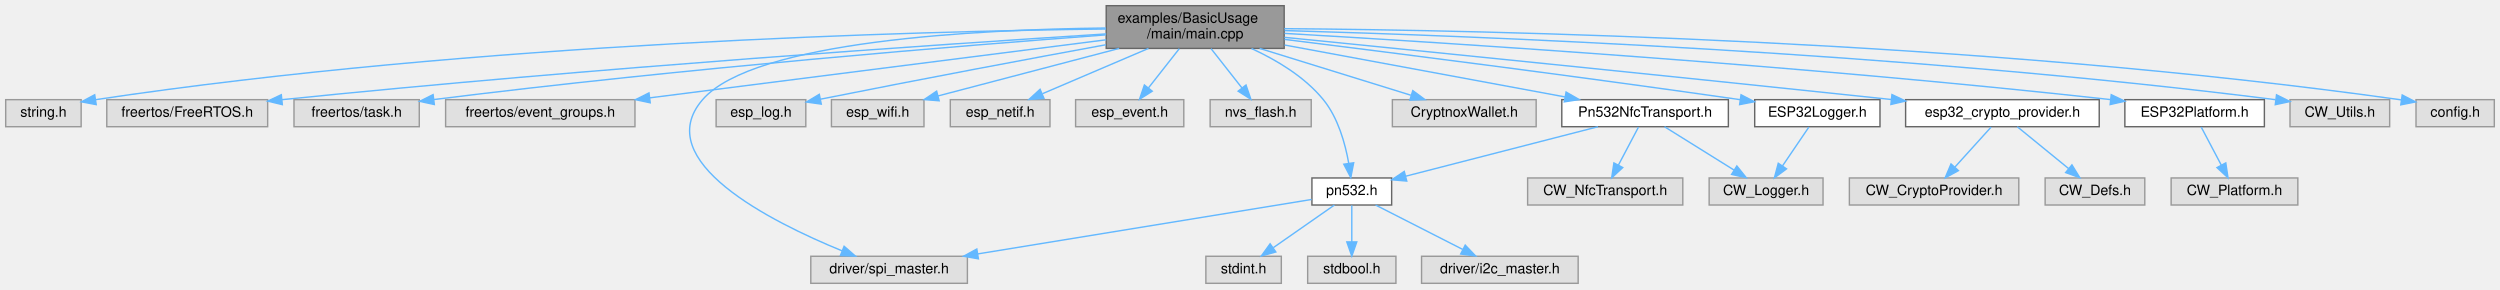
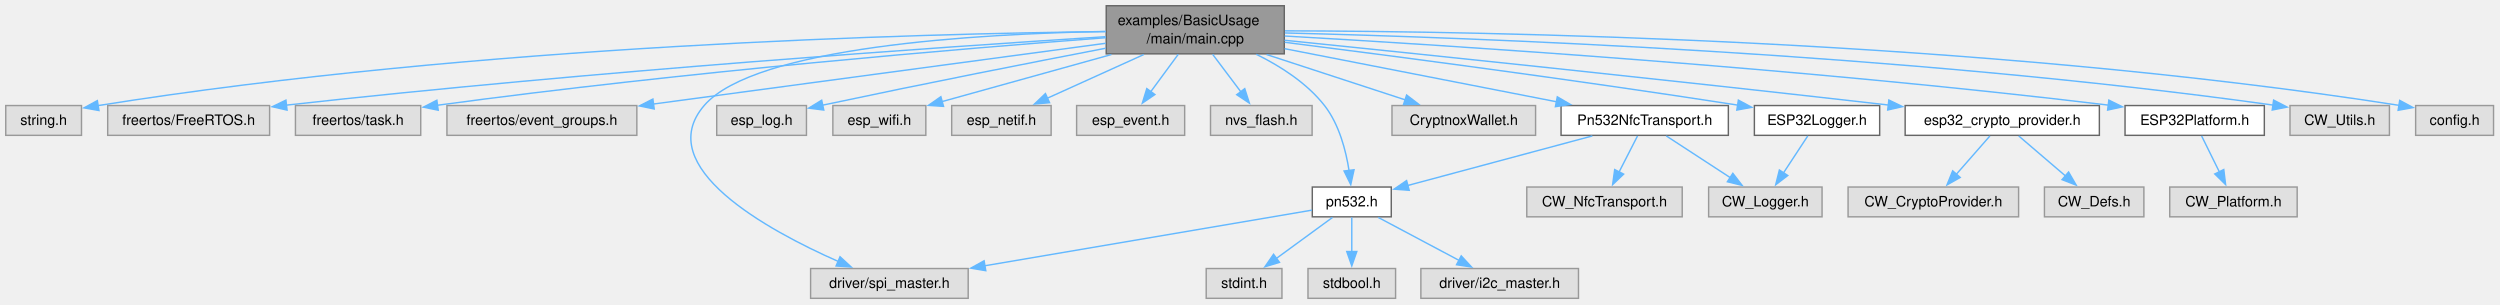
- <svg xmlns="http://www.w3.org/2000/svg" xmlns:xlink="http://www.w3.org/1999/xlink" width="1756pt" height="203pt" viewBox="0.00 0.00 1756.00 203.00">
-   <g id="graph0" class="graph" transform="scale(1 1) rotate(0) translate(4 199)">
+ <svg xmlns="http://www.w3.org/2000/svg" xmlns:xlink="http://www.w3.org/1999/xlink" width="1741pt" height="212pt" viewBox="0.00 0.00 1741.00 212.00">
+   <g id="graph0" class="graph" transform="scale(1 1) rotate(0) translate(4 207.75)">
    <g id="Node000001" class="node">
      <g id="a_Node000001">
        <a xlink:title=" ">
-           <polygon fill="#999999" stroke="#666666" points="898,-195 773,-195 773,-165 898,-165 898,-195" />
-           <text text-anchor="start" x="781" y="-183" font-family="Helvetica,sans-Serif" font-size="10.00">examples/BasicUsage</text>
-           <text text-anchor="middle" x="835.5" y="-172" font-family="Helvetica,sans-Serif" font-size="10.00">/main/main.cpp</text>
+           <polygon fill="#999999" stroke="#666666" points="890.38,-203.75 766.38,-203.75 766.38,-170.25 890.38,-170.25 890.38,-203.75" />
+           <text xml:space="preserve" text-anchor="start" x="774.38" y="-190.25" font-family="Helvetica,sans-Serif" font-size="10.00">examples/BasicUsage</text>
+           <text xml:space="preserve" text-anchor="middle" x="828.38" y="-177.5" font-family="Helvetica,sans-Serif" font-size="10.00">/main/main.cpp</text>
        </a>
      </g>
    </g>
    <g id="Node000002" class="node">
      <g id="a_Node000002">
        <a xlink:title=" ">
-           <polygon fill="#e0e0e0" stroke="#999999" points="53,-129 0,-129 0,-110 53,-110 53,-129" />
-           <text text-anchor="middle" x="26.5" y="-117" font-family="Helvetica,sans-Serif" font-size="10.00">string.h</text>
+           <polygon fill="#e0e0e0" stroke="#999999" points="52.75,-134.25 0,-134.25 0,-113.5 52.75,-113.5 52.75,-134.25" />
+           <text xml:space="preserve" text-anchor="middle" x="26.38" y="-120.75" font-family="Helvetica,sans-Serif" font-size="10.00">string.h</text>
        </a>
      </g>
    </g>
    <g id="edge1_Node000001_Node000002" class="edge">
      <g id="a_edge1_Node000001_Node000002">
        <a xlink:title=" ">
-           <path fill="none" stroke="#63b8ff" d="M772.9,-178.63C642.33,-177.07 331.45,-169.2 63.09,-128.99" />
-           <polygon fill="#63b8ff" stroke="#63b8ff" points="63.57,-125.52 53.16,-127.48 62.52,-132.44 63.57,-125.52" />
+           <path fill="none" stroke="#63b8ff" d="M766.12,-185.73C636.84,-184.32 329.93,-176.56 64.03,-134.18" />
+           <polygon fill="#63b8ff" stroke="#63b8ff" points="64.92,-130.78 54.49,-132.64 63.8,-137.69 64.92,-130.78" />
        </a>
      </g>
    </g>
    <g id="Node000003" class="node">
      <g id="a_Node000003">
        <a xlink:title=" ">
-           <polygon fill="#e0e0e0" stroke="#999999" points="184,-129 71,-129 71,-110 184,-110 184,-129" />
-           <text text-anchor="middle" x="127.5" y="-117" font-family="Helvetica,sans-Serif" font-size="10.00">freertos/FreeRTOS.h</text>
+           <polygon fill="#e0e0e0" stroke="#999999" points="183.75,-134.25 71,-134.25 71,-113.5 183.75,-113.5 183.75,-134.25" />
+           <text xml:space="preserve" text-anchor="middle" x="127.38" y="-120.75" font-family="Helvetica,sans-Serif" font-size="10.00">freertos/FreeRTOS.h</text>
        </a>
      </g>
    </g>
    <g id="edge2_Node000001_Node000003" class="edge">
      <g id="a_edge2_Node000001_Node000003">
        <a xlink:title=" ">
-           <path fill="none" stroke="#63b8ff" d="M772.98,-175.18C659.81,-168.04 413.23,-151.42 194.09,-129" />
-           <polygon fill="#63b8ff" stroke="#63b8ff" points="194.31,-125.51 184,-127.97 193.59,-132.47 194.31,-125.51" />
+           <path fill="none" stroke="#63b8ff" d="M765.96,-182.21C653.82,-175.12 410.58,-158.46 195.27,-134.52" />
+           <polygon fill="#63b8ff" stroke="#63b8ff" points="195.9,-131.07 185.57,-133.43 195.12,-138.02 195.9,-131.07" />
        </a>
      </g>
    </g>
    <g id="Node000004" class="node">
      <g id="a_Node000004">
        <a xlink:title=" ">
-           <polygon fill="#e0e0e0" stroke="#999999" points="290.5,-129 202.5,-129 202.5,-110 290.5,-110 290.5,-129" />
-           <text text-anchor="middle" x="246.5" y="-117" font-family="Helvetica,sans-Serif" font-size="10.00">freertos/task.h</text>
+           <polygon fill="#e0e0e0" stroke="#999999" points="289,-134.25 201.75,-134.25 201.75,-113.5 289,-113.5 289,-134.25" />
+           <text xml:space="preserve" text-anchor="middle" x="245.38" y="-120.75" font-family="Helvetica,sans-Serif" font-size="10.00">freertos/task.h</text>
        </a>
      </g>
    </g>
    <g id="edge3_Node000001_Node000004" class="edge">
      <g id="a_edge3_Node000001_Node000004">
        <a xlink:title=" ">
-           <path fill="none" stroke="#63b8ff" d="M772.64,-174.49C674.22,-167.13 477.57,-151.22 300.72,-129.08" />
-           <polygon fill="#63b8ff" stroke="#63b8ff" points="301.07,-125.59 290.72,-127.81 300.2,-132.54 301.07,-125.59" />
+           <path fill="none" stroke="#63b8ff" d="M766.18,-181.5C669.06,-174.13 475.27,-158.04 300.51,-134.44" />
+           <polygon fill="#63b8ff" stroke="#63b8ff" points="301.17,-131 290.79,-133.12 300.23,-137.94 301.17,-131" />
        </a>
      </g>
    </g>
    <g id="Node000005" class="node">
      <g id="a_Node000005">
        <a xlink:title=" ">
-           <polygon fill="#e0e0e0" stroke="#999999" points="442,-129 309,-129 309,-110 442,-110 442,-129" />
-           <text text-anchor="middle" x="375.5" y="-117" font-family="Helvetica,sans-Serif" font-size="10.00">freertos/event_groups.h</text>
+           <polygon fill="#e0e0e0" stroke="#999999" points="439.5,-134.25 307.25,-134.25 307.25,-113.5 439.5,-113.5 439.5,-134.25" />
+           <text xml:space="preserve" text-anchor="middle" x="373.38" y="-120.75" font-family="Helvetica,sans-Serif" font-size="10.00">freertos/event_groups.h</text>
        </a>
      </g>
    </g>
    <g id="edge4_Node000001_Node000005" class="edge">
      <g id="a_edge4_Node000001_Node000005">
        <a xlink:title=" ">
-           <path fill="none" stroke="#63b8ff" d="M772.98,-171.05C689.72,-160.46 542.51,-141.74 452.5,-130.29" />
-           <polygon fill="#63b8ff" stroke="#63b8ff" points="452.72,-126.79 442.36,-129 451.84,-133.74 452.72,-126.79" />
+           <path fill="none" stroke="#63b8ff" d="M766.06,-177.63C684.11,-166.62 540.09,-147.27 451.1,-135.32" />
+           <polygon fill="#63b8ff" stroke="#63b8ff" points="451.6,-131.85 441.23,-133.99 450.67,-138.79 451.6,-131.85" />
        </a>
      </g>
    </g>
    <g id="Node000006" class="node">
      <g id="a_Node000006">
        <a xlink:title=" ">
-           <polygon fill="#e0e0e0" stroke="#999999" points="675.5,-19 565.5,-19 565.5,0 675.5,0 675.5,-19" />
-           <text text-anchor="middle" x="620.5" y="-7" font-family="Helvetica,sans-Serif" font-size="10.00">driver/spi_master.h</text>
+           <polygon fill="#e0e0e0" stroke="#999999" points="670.25,-20.75 560.5,-20.75 560.5,0 670.25,0 670.25,-20.75" />
+           <text xml:space="preserve" text-anchor="middle" x="615.38" y="-7.25" font-family="Helvetica,sans-Serif" font-size="10.00">driver/spi_master.h</text>
        </a>
      </g>
    </g>
    <g id="edge5_Node000001_Node000006" class="edge">
      <g id="a_edge5_Node000001_Node000006">
        <a xlink:title=" ">
-           <path fill="none" stroke="#63b8ff" d="M772.7,-179.33C683.09,-178.3 525.41,-170.47 489.5,-129 452.33,-86.07 537.46,-43.25 587.42,-22.84" />
-           <polygon fill="#63b8ff" stroke="#63b8ff" points="588.9,-26.02 596.89,-19.06 586.31,-19.51 588.9,-26.02" />
+           <path fill="none" stroke="#63b8ff" d="M765.9,-185.87C677.24,-184.21 521.71,-175.34 486.38,-134.25 449.74,-91.65 530.06,-47.63 579.8,-25.66" />
+           <polygon fill="#63b8ff" stroke="#63b8ff" points="581,-28.96 588.8,-21.79 578.23,-22.52 581,-28.96" />
        </a>
      </g>
    </g>
    <g id="Node000007" class="node">
      <g id="a_Node000007">
        <a xlink:title=" ">
-           <polygon fill="#e0e0e0" stroke="#999999" points="562,-129 499,-129 499,-110 562,-110 562,-129" />
-           <text text-anchor="middle" x="530.5" y="-117" font-family="Helvetica,sans-Serif" font-size="10.00">esp_log.h</text>
+           <polygon fill="#e0e0e0" stroke="#999999" points="557.62,-134.25 495.12,-134.25 495.12,-113.5 557.62,-113.5 557.62,-134.25" />
+           <text xml:space="preserve" text-anchor="middle" x="526.38" y="-120.75" font-family="Helvetica,sans-Serif" font-size="10.00">esp_log.h</text>
        </a>
      </g>
    </g>
    <g id="edge6_Node000001_Node000007" class="edge">
      <g id="a_edge6_Node000001_Node000007">
        <a xlink:title=" ">
-           <path fill="none" stroke="#63b8ff" d="M772.78,-167.58C721.34,-158.13 646.37,-144.12 572.33,-129.34" />
-           <polygon fill="#63b8ff" stroke="#63b8ff" points="572.86,-125.87 562.36,-127.34 571.48,-132.74 572.86,-125.87" />
+           <path fill="none" stroke="#63b8ff" d="M766.04,-174.17C715.58,-164.47 642.39,-150.13 568.59,-134.46" />
+           <polygon fill="#63b8ff" stroke="#63b8ff" points="569.68,-131.11 559.17,-132.45 568.22,-137.96 569.68,-131.11" />
        </a>
      </g>
    </g>
    <g id="Node000008" class="node">
      <g id="a_Node000008">
        <a xlink:title=" ">
-           <polygon fill="#e0e0e0" stroke="#999999" points="645,-129 580,-129 580,-110 645,-110 645,-129" />
-           <text text-anchor="middle" x="612.5" y="-117" font-family="Helvetica,sans-Serif" font-size="10.00">esp_wifi.h</text>
+           <polygon fill="#e0e0e0" stroke="#999999" points="640.75,-134.25 576,-134.25 576,-113.5 640.75,-113.5 640.75,-134.25" />
+           <text xml:space="preserve" text-anchor="middle" x="608.38" y="-120.75" font-family="Helvetica,sans-Serif" font-size="10.00">esp_wifi.h</text>
        </a>
      </g>
    </g>
    <g id="edge7_Node000001_Node000008" class="edge">
      <g id="a_edge7_Node000001_Node000008">
        <a xlink:title=" ">
-           <path fill="none" stroke="#63b8ff" d="M782.09,-164.99C743.1,-154.76 690.97,-141.09 654.85,-131.61" />
-           <polygon fill="#63b8ff" stroke="#63b8ff" points="655.67,-128.21 645.11,-129.05 653.89,-134.98 655.67,-128.21" />
+           <path fill="none" stroke="#63b8ff" d="M770,-169.78C732.94,-159.48 685.78,-146.38 651.98,-136.99" />
+           <polygon fill="#63b8ff" stroke="#63b8ff" points="653.09,-133.67 642.52,-134.36 651.22,-140.41 653.09,-133.67" />
        </a>
      </g>
    </g>
    <g id="Node000009" class="node">
      <g id="a_Node000009">
        <a xlink:title=" ">
-           <polygon fill="#e0e0e0" stroke="#999999" points="733.5,-129 663.5,-129 663.5,-110 733.5,-110 733.5,-129" />
-           <text text-anchor="middle" x="698.5" y="-117" font-family="Helvetica,sans-Serif" font-size="10.00">esp_netif.h</text>
+           <polygon fill="#e0e0e0" stroke="#999999" points="728,-134.25 658.75,-134.25 658.75,-113.5 728,-113.5 728,-134.25" />
+           <text xml:space="preserve" text-anchor="middle" x="693.38" y="-120.75" font-family="Helvetica,sans-Serif" font-size="10.00">esp_netif.h</text>
        </a>
      </g>
    </g>
    <g id="edge8_Node000001_Node000009" class="edge">
      <g id="a_edge8_Node000001_Node000009">
        <a xlink:title=" ">
-           <path fill="none" stroke="#63b8ff" d="M802.69,-164.99C780.03,-155.31 750.15,-142.56 728.2,-133.18" />
-           <polygon fill="#63b8ff" stroke="#63b8ff" points="729.3,-129.85 718.73,-129.14 726.55,-136.29 729.3,-129.85" />
+           <path fill="none" stroke="#63b8ff" d="M792.55,-169.78C771.63,-160.31 745.45,-148.45 725.25,-139.31" />
+           <polygon fill="#63b8ff" stroke="#63b8ff" points="726.93,-136.23 716.38,-135.29 724.04,-142.6 726.93,-136.23" />
        </a>
      </g>
    </g>
    <g id="Node000010" class="node">
      <g id="a_Node000010">
        <a xlink:title=" ">
-           <polygon fill="#e0e0e0" stroke="#999999" points="827.5,-129 751.5,-129 751.5,-110 827.5,-110 827.5,-129" />
-           <text text-anchor="middle" x="789.5" y="-117" font-family="Helvetica,sans-Serif" font-size="10.00">esp_event.h</text>
+           <polygon fill="#e0e0e0" stroke="#999999" points="821,-134.25 745.75,-134.25 745.75,-113.5 821,-113.5 821,-134.25" />
+           <text xml:space="preserve" text-anchor="middle" x="783.38" y="-120.75" font-family="Helvetica,sans-Serif" font-size="10.00">esp_event.h</text>
        </a>
      </g>
    </g>
    <g id="edge9_Node000001_Node000010" class="edge">
      <g id="a_edge9_Node000001_Node000010">
        <a xlink:title=" ">
-           <path fill="none" stroke="#63b8ff" d="M824.36,-164.84C817.82,-156.52 809.52,-145.96 802.66,-137.23" />
-           <polygon fill="#63b8ff" stroke="#63b8ff" points="805.33,-134.96 796.39,-129.27 799.82,-139.29 805.33,-134.96" />
+           <path fill="none" stroke="#63b8ff" d="M816.55,-169.94C810.64,-161.91 803.44,-152.13 797.27,-143.74" />
+           <polygon fill="#63b8ff" stroke="#63b8ff" points="800.27,-141.91 791.52,-135.94 794.63,-146.06 800.27,-141.91" />
        </a>
      </g>
    </g>
    <g id="Node000011" class="node">
      <g id="a_Node000011">
        <a xlink:title=" ">
-           <polygon fill="#e0e0e0" stroke="#999999" points="917,-129 846,-129 846,-110 917,-110 917,-129" />
-           <text text-anchor="middle" x="881.5" y="-117" font-family="Helvetica,sans-Serif" font-size="10.00">nvs_flash.h</text>
+           <polygon fill="#e0e0e0" stroke="#999999" points="909.75,-134.25 839,-134.25 839,-113.5 909.75,-113.5 909.75,-134.25" />
+           <text xml:space="preserve" text-anchor="middle" x="874.38" y="-120.75" font-family="Helvetica,sans-Serif" font-size="10.00">nvs_flash.h</text>
        </a>
      </g>
    </g>
    <g id="edge10_Node000001_Node000011" class="edge">
      <g id="a_edge10_Node000001_Node000011">
        <a xlink:title=" ">
-           <path fill="none" stroke="#63b8ff" d="M846.64,-164.84C853.18,-156.52 861.48,-145.96 868.34,-137.23" />
-           <polygon fill="#63b8ff" stroke="#63b8ff" points="871.18,-139.29 874.61,-129.27 865.67,-134.96 871.18,-139.29" />
+           <path fill="none" stroke="#63b8ff" d="M840.46,-169.94C846.51,-161.91 853.86,-152.13 860.18,-143.74" />
+           <polygon fill="#63b8ff" stroke="#63b8ff" points="862.84,-146.02 866.06,-135.93 857.25,-141.81 862.84,-146.02" />
        </a>
      </g>
    </g>
    <g id="Node000012" class="node">
      <g id="a_Node000012">
        <a xlink:href="pn532_8h.html" target="_top" xlink:title="Low-level PN532 NFC controller driver for ESP-IDF (SPI and I²C).">
-           <polygon fill="white" stroke="#666666" points="973.5,-74 917.5,-74 917.5,-55 973.5,-55 973.5,-74" />
-           <text text-anchor="middle" x="945.5" y="-62" font-family="Helvetica,sans-Serif" font-size="10.00">pn532.h</text>
+           <polygon fill="white" stroke="#666666" points="964.88,-77.5 909.88,-77.5 909.88,-56.75 964.88,-56.75 964.88,-77.5" />
+           <text xml:space="preserve" text-anchor="middle" x="937.38" y="-64" font-family="Helvetica,sans-Serif" font-size="10.00">pn532.h</text>
        </a>
      </g>
    </g>
    <g id="edge11_Node000001_Node000012" class="edge">
      <g id="a_edge11_Node000001_Node000012">
        <a xlink:title=" ">
-           <path fill="none" stroke="#63b8ff" d="M875.05,-164.91C892.68,-156.84 912.39,-145.06 925.5,-129 935.89,-116.27 940.91,-98.09 943.32,-84.44" />
-           <polygon fill="#63b8ff" stroke="#63b8ff" points="946.82,-84.66 944.79,-74.26 939.89,-83.66 946.82,-84.66" />
+           <path fill="none" stroke="#63b8ff" d="M870.88,-169.93C887.81,-161.61 906.15,-149.86 918.38,-134.25 928.63,-121.16 933.35,-102.75 935.52,-88.68" />
+           <polygon fill="#63b8ff" stroke="#63b8ff" points="938.95,-89.52 936.67,-79.18 932,-88.68 938.95,-89.52" />
        </a>
      </g>
    </g>
    <g id="Node000016" class="node">
      <g id="a_Node000016">
        <a xlink:title=" ">
-           <polygon fill="#e0e0e0" stroke="#999999" points="1075,-129 974,-129 974,-110 1075,-110 1075,-129" />
-           <text text-anchor="middle" x="1024.5" y="-117" font-family="Helvetica,sans-Serif" font-size="10.00">CryptnoxWallet.h</text>
+           <polygon fill="#e0e0e0" stroke="#999999" points="1065.38,-134.25 965.38,-134.25 965.38,-113.5 1065.38,-113.5 1065.38,-134.25" />
+           <text xml:space="preserve" text-anchor="middle" x="1015.38" y="-120.75" font-family="Helvetica,sans-Serif" font-size="10.00">CryptnoxWallet.h</text>
        </a>
      </g>
    </g>
    <g id="edge16_Node000001_Node000016" class="edge">
      <g id="a_edge16_Node000001_Node000016">
        <a xlink:title=" ">
-           <path fill="none" stroke="#63b8ff" d="M880.77,-164.99C913.25,-154.94 956.49,-141.55 987.03,-132.1" />
-           <polygon fill="#63b8ff" stroke="#63b8ff" points="988.35,-135.35 996.87,-129.05 986.28,-128.67 988.35,-135.35" />
+           <path fill="none" stroke="#63b8ff" d="M878,-169.78C908.18,-159.91 946.26,-147.47 974.66,-138.18" />
+           <polygon fill="#63b8ff" stroke="#63b8ff" points="975.57,-141.57 983.99,-135.14 973.39,-134.92 975.57,-141.57" />
        </a>
      </g>
    </g>
    <g id="Node000017" class="node">
      <g id="a_Node000017">
        <a xlink:href="Pn532NfcTransport_8h.html" target="_top" xlink:title="CW_NfcTransport adapter wrapping the ESP-IDF PN532 NFC driver.">
-           <polygon fill="white" stroke="#666666" points="1210,-129 1093,-129 1093,-110 1210,-110 1210,-129" />
-           <text text-anchor="middle" x="1151.5" y="-117" font-family="Helvetica,sans-Serif" font-size="10.00">Pn532NfcTransport.h</text>
+           <polygon fill="white" stroke="#666666" points="1199.62,-134.25 1083.12,-134.25 1083.12,-113.5 1199.62,-113.5 1199.62,-134.25" />
+           <text xml:space="preserve" text-anchor="middle" x="1141.38" y="-120.75" font-family="Helvetica,sans-Serif" font-size="10.00">Pn532NfcTransport.h</text>
        </a>
      </g>
    </g>
    <g id="edge17_Node000001_Node000017" class="edge">
      <g id="a_edge17_Node000001_Node000017">
        <a xlink:title=" ">
-           <path fill="none" stroke="#63b8ff" d="M898.31,-167.37C955.75,-156.74 1039.95,-141.15 1095.24,-130.92" />
-           <polygon fill="#63b8ff" stroke="#63b8ff" points="1096.02,-134.33 1105.21,-129.07 1094.74,-127.45 1096.02,-134.33" />
+           <path fill="none" stroke="#63b8ff" d="M890.59,-173.85C945.51,-163.12 1025.14,-147.57 1079.86,-136.89" />
+           <polygon fill="#63b8ff" stroke="#63b8ff" points="1080.51,-140.33 1089.65,-134.98 1079.17,-133.46 1080.51,-140.33" />
        </a>
      </g>
    </g>
    <g id="Node000020" class="node">
      <g id="a_Node000020">
        <a xlink:href="ESP32Logger_8h.html" target="_top" xlink:title="CW_Logger implementation that writes to ESP32 UART0 via printf.">
-           <polygon fill="white" stroke="#666666" points="1316.5,-129 1228.5,-129 1228.5,-110 1316.5,-110 1316.5,-129" />
-           <text text-anchor="middle" x="1272.5" y="-117" font-family="Helvetica,sans-Serif" font-size="10.00">ESP32Logger.h</text>
+           <polygon fill="white" stroke="#666666" points="1305,-134.25 1217.75,-134.25 1217.75,-113.5 1305,-113.5 1305,-134.25" />
+           <text xml:space="preserve" text-anchor="middle" x="1261.38" y="-120.75" font-family="Helvetica,sans-Serif" font-size="10.00">ESP32Logger.h</text>
        </a>
      </g>
    </g>
    <g id="edge21_Node000001_Node000020" class="edge">
      <g id="a_edge21_Node000001_Node000020">
        <a xlink:title=" ">
-           <path fill="none" stroke="#63b8ff" d="M898.26,-171.32C972.11,-162.17 1098.67,-146.13 1218.24,-129" />
-           <polygon fill="#63b8ff" stroke="#63b8ff" points="1218.91,-132.44 1228.31,-127.55 1217.91,-125.51 1218.91,-132.44" />
+           <path fill="none" stroke="#63b8ff" d="M890.69,-178.29C963.7,-169.07 1088.6,-152.78 1206.09,-134.56" />
+           <polygon fill="#63b8ff" stroke="#63b8ff" points="1206.6,-138.02 1215.94,-133.02 1205.52,-131.1 1206.6,-138.02" />
        </a>
      </g>
    </g>
    <g id="Node000021" class="node">
      <g id="a_Node000021">
        <a xlink:href="esp32__crypto__provider_8h.html" target="_top" xlink:title="CW_CryptoProvider implementation for ESP32 using mbedTLS and the hardware TRNG.">
-           <polygon fill="white" stroke="#666666" points="1470.5,-129 1334.5,-129 1334.5,-110 1470.5,-110 1470.5,-129" />
-           <text text-anchor="middle" x="1402.5" y="-117" font-family="Helvetica,sans-Serif" font-size="10.00">esp32_crypto_provider.h</text>
+           <polygon fill="white" stroke="#666666" points="1458,-134.25 1322.75,-134.25 1322.75,-113.5 1458,-113.5 1458,-134.25" />
+           <text xml:space="preserve" text-anchor="middle" x="1390.38" y="-120.75" font-family="Helvetica,sans-Serif" font-size="10.00">esp32_crypto_provider.h</text>
        </a>
      </g>
    </g>
    <g id="edge23_Node000001_Node000021" class="edge">
      <g id="a_edge23_Node000001_Node000021">
        <a xlink:title=" ">
-           <path fill="none" stroke="#63b8ff" d="M898.17,-172.77C989.46,-163.66 1164.64,-146.04 1324.47,-129.1" />
-           <polygon fill="#63b8ff" stroke="#63b8ff" points="1324.91,-132.58 1334.48,-128.04 1324.17,-125.61 1324.91,-132.58" />
+           <path fill="none" stroke="#63b8ff" d="M890.55,-179.71C980.85,-170.51 1153.87,-152.6 1311.13,-134.61" />
+           <polygon fill="#63b8ff" stroke="#63b8ff" points="1311.39,-138.1 1320.93,-133.49 1310.59,-131.15 1311.39,-138.1" />
        </a>
      </g>
    </g>
    <g id="Node000024" class="node">
      <g id="a_Node000024">
        <a xlink:href="ESP32Platform_8h.html" target="_top" xlink:title="CW_Platform implementation for ESP32 using FreeRTOS.">
-           <polygon fill="white" stroke="#666666" points="1586.5,-129 1488.5,-129 1488.5,-110 1586.5,-110 1586.5,-129" />
-           <text text-anchor="middle" x="1537.5" y="-117" font-family="Helvetica,sans-Serif" font-size="10.00">ESP32Platform.h</text>
+           <polygon fill="white" stroke="#666666" points="1572.88,-134.25 1475.88,-134.25 1475.88,-113.5 1572.88,-113.5 1572.88,-134.25" />
+           <text xml:space="preserve" text-anchor="middle" x="1524.38" y="-120.75" font-family="Helvetica,sans-Serif" font-size="10.00">ESP32Platform.h</text>
        </a>
      </g>
    </g>
    <g id="edge26_Node000001_Node000024" class="edge">
      <g id="a_edge26_Node000001_Node000024">
        <a xlink:title=" ">
-           <path fill="none" stroke="#63b8ff" d="M898.25,-175.55C1011.84,-168.99 1259.28,-153.29 1478.4,-129.05" />
-           <polygon fill="#63b8ff" stroke="#63b8ff" points="1478.93,-132.51 1488.48,-127.92 1478.16,-125.55 1478.93,-132.51" />
+           <path fill="none" stroke="#63b8ff" d="M890.68,-182.66C1003.22,-176.25 1248.09,-160.62 1464.34,-134.54" />
+           <polygon fill="#63b8ff" stroke="#63b8ff" points="1464.59,-138.03 1474.09,-133.35 1463.74,-131.09 1464.59,-138.03" />
        </a>
      </g>
    </g>
    <g id="Node000026" class="node">
      <g id="a_Node000026">
        <a xlink:title=" ">
-           <polygon fill="#e0e0e0" stroke="#999999" points="1674.5,-129 1604.5,-129 1604.5,-110 1674.5,-110 1674.5,-129" />
-           <text text-anchor="middle" x="1639.5" y="-117" font-family="Helvetica,sans-Serif" font-size="10.00">CW_Utils.h</text>
+           <polygon fill="#e0e0e0" stroke="#999999" points="1660,-134.25 1590.75,-134.25 1590.75,-113.5 1660,-113.5 1660,-134.25" />
+           <text xml:space="preserve" text-anchor="middle" x="1625.38" y="-120.75" font-family="Helvetica,sans-Serif" font-size="10.00">CW_Utils.h</text>
        </a>
      </g>
    </g>
    <g id="edge28_Node000001_Node000026" class="edge">
      <g id="a_edge28_Node000001_Node000026">
        <a xlink:title=" ">
-           <path fill="none" stroke="#63b8ff" d="M898.32,-177.52C1027.07,-173.92 1330.3,-162.49 1594.33,-128.97" />
-           <polygon fill="#63b8ff" stroke="#63b8ff" points="1595.03,-132.41 1604.5,-127.67 1594.14,-125.47 1595.03,-132.41" />
+           <path fill="none" stroke="#63b8ff" d="M890.76,-184.8C1018.43,-181.67 1318.79,-170.9 1579.06,-134.55" />
+           <polygon fill="#63b8ff" stroke="#63b8ff" points="1579.34,-138.05 1588.75,-133.18 1578.36,-131.12 1579.34,-138.05" />
        </a>
      </g>
    </g>
    <g id="Node000027" class="node">
      <g id="a_Node000027">
        <a xlink:title=" ">
-           <polygon fill="#e0e0e0" stroke="#999999" points="1748,-129 1693,-129 1693,-110 1748,-110 1748,-129" />
-           <text text-anchor="middle" x="1720.5" y="-117" font-family="Helvetica,sans-Serif" font-size="10.00">config.h</text>
+           <polygon fill="#e0e0e0" stroke="#999999" points="1732.5,-134.25 1678.25,-134.25 1678.25,-113.5 1732.5,-113.5 1732.5,-134.25" />
+           <text xml:space="preserve" text-anchor="middle" x="1705.38" y="-120.75" font-family="Helvetica,sans-Serif" font-size="10.00">config.h</text>
        </a>
      </g>
    </g>
    <g id="edge29_Node000001_Node000027" class="edge">
      <g id="a_edge29_Node000001_Node000027">
        <a xlink:title=" ">
-           <path fill="none" stroke="#63b8ff" d="M898.1,-178.87C1037.48,-177.82 1383.99,-170.95 1682.56,-128.86" />
-           <polygon fill="#63b8ff" stroke="#63b8ff" points="1683.31,-132.28 1692.71,-127.41 1682.32,-125.35 1683.31,-132.28" />
+           <path fill="none" stroke="#63b8ff" d="M890.81,-186.27C1029.2,-185.97 1372.15,-180.37 1666.64,-134.39" />
+           <polygon fill="#63b8ff" stroke="#63b8ff" points="1667.15,-137.85 1676.48,-132.83 1666.05,-130.94 1667.15,-137.85" />
        </a>
      </g>
    </g>
    <g id="edge14_Node000012_Node000006" class="edge">
      <g id="a_edge14_Node000012_Node000006">
        <a xlink:title=" ">
-           <path fill="none" stroke="#63b8ff" d="M917.23,-58.89C865.27,-50.42 753.46,-32.18 682.9,-20.68" />
-           <polygon fill="#63b8ff" stroke="#63b8ff" points="683.24,-17.18 672.8,-19.03 682.11,-24.09 683.24,-17.18" />
+           <path fill="none" stroke="#63b8ff" d="M909.64,-61.41C859.32,-52.85 751.7,-34.56 681.5,-22.62" />
+           <polygon fill="#63b8ff" stroke="#63b8ff" points="682.51,-19.24 672.06,-21.01 681.33,-26.14 682.51,-19.24" />
        </a>
      </g>
    </g>
    <g id="Node000013" class="node">
      <g id="a_Node000013">
        <a xlink:title=" ">
-           <polygon fill="#e0e0e0" stroke="#999999" points="896,-19 843,-19 843,0 896,0 896,-19" />
-           <text text-anchor="middle" x="869.5" y="-7" font-family="Helvetica,sans-Serif" font-size="10.00">stdint.h</text>
+           <polygon fill="#e0e0e0" stroke="#999999" points="888.75,-20.75 836,-20.75 836,0 888.75,0 888.75,-20.75" />
+           <text xml:space="preserve" text-anchor="middle" x="862.38" y="-7.25" font-family="Helvetica,sans-Serif" font-size="10.00">stdint.h</text>
        </a>
      </g>
    </g>
    <g id="edge12_Node000012_Node000013" class="edge">
      <g id="a_edge12_Node000012_Node000013">
        <a xlink:title=" ">
-           <path fill="none" stroke="#63b8ff" d="M933.29,-54.98C921.72,-46.92 904.12,-34.65 890.34,-25.03" />
-           <polygon fill="#63b8ff" stroke="#63b8ff" points="892.14,-22.02 881.93,-19.17 888.13,-27.76 892.14,-22.02" />
+           <path fill="none" stroke="#63b8ff" d="M923.97,-56.34C913.09,-48.4 897.52,-37.03 884.76,-27.71" />
+           <polygon fill="#63b8ff" stroke="#63b8ff" points="887.03,-25.04 876.89,-21.97 882.9,-30.69 887.03,-25.04" />
        </a>
      </g>
    </g>
    <g id="Node000014" class="node">
      <g id="a_Node000014">
        <a xlink:title=" ">
-           <polygon fill="#e0e0e0" stroke="#999999" points="976.5,-19 914.5,-19 914.5,0 976.5,0 976.5,-19" />
-           <text text-anchor="middle" x="945.5" y="-7" font-family="Helvetica,sans-Serif" font-size="10.00">stdbool.h</text>
+           <polygon fill="#e0e0e0" stroke="#999999" points="967.88,-20.75 906.88,-20.75 906.88,0 967.88,0 967.88,-20.75" />
+           <text xml:space="preserve" text-anchor="middle" x="937.38" y="-7.25" font-family="Helvetica,sans-Serif" font-size="10.00">stdbool.h</text>
        </a>
      </g>
    </g>
    <g id="edge13_Node000012_Node000014" class="edge">
      <g id="a_edge13_Node000012_Node000014">
        <a xlink:title=" ">
-           <path fill="none" stroke="#63b8ff" d="M945.5,-54.75C945.5,-47.8 945.5,-37.85 945.5,-29.13" />
-           <polygon fill="#63b8ff" stroke="#63b8ff" points="949,-29.09 945.5,-19.09 942,-29.09 949,-29.09" />
+           <path fill="none" stroke="#63b8ff" d="M937.38,-56.34C937.38,-49.72 937.38,-40.72 937.38,-32.52" />
+           <polygon fill="#63b8ff" stroke="#63b8ff" points="940.88,-32.59 937.38,-22.59 933.88,-32.59 940.88,-32.59" />
        </a>
      </g>
    </g>
    <g id="Node000015" class="node">
      <g id="a_Node000015">
        <a xlink:title=" ">
-           <polygon fill="#e0e0e0" stroke="#999999" points="1104.5,-19 994.5,-19 994.5,0 1104.5,0 1104.5,-19" />
-           <text text-anchor="middle" x="1049.5" y="-7" font-family="Helvetica,sans-Serif" font-size="10.00">driver/i2c_master.h</text>
+           <polygon fill="#e0e0e0" stroke="#999999" points="1095.25,-20.75 985.5,-20.75 985.5,0 1095.25,0 1095.25,-20.75" />
+           <text xml:space="preserve" text-anchor="middle" x="1040.38" y="-7.25" font-family="Helvetica,sans-Serif" font-size="10.00">driver/i2c_master.h</text>
        </a>
      </g>
    </g>
    <g id="edge15_Node000012_Node000015" class="edge">
      <g id="a_edge15_Node000012_Node000015">
        <a xlink:title=" ">
-           <path fill="none" stroke="#63b8ff" d="M962.21,-54.98C978.71,-46.57 1004.2,-33.59 1023.38,-23.81" />
-           <polygon fill="#63b8ff" stroke="#63b8ff" points="1025.17,-26.83 1032.49,-19.17 1021.99,-20.59 1025.17,-26.83" />
+           <path fill="none" stroke="#63b8ff" d="M955.79,-56.34C971.46,-48.01 994.22,-35.91 1012.19,-26.36" />
+           <polygon fill="#63b8ff" stroke="#63b8ff" points="1013.6,-29.57 1020.78,-21.79 1010.31,-23.39 1013.6,-29.57" />
        </a>
      </g>
    </g>
    <g id="edge20_Node000017_Node000012" class="edge">
      <g id="a_edge20_Node000017_Node000012">
        <a xlink:title=" ">
-           <path fill="none" stroke="#63b8ff" d="M1118.4,-109.98C1081.55,-100.5 1022.09,-85.2 983.4,-75.25" />
-           <polygon fill="#63b8ff" stroke="#63b8ff" points="984.11,-71.82 973.55,-72.72 982.36,-78.6 984.11,-71.82" />
+           <path fill="none" stroke="#63b8ff" d="M1104.9,-113.09C1068.66,-103.36 1013.26,-88.49 976.21,-78.55" />
+           <polygon fill="#63b8ff" stroke="#63b8ff" points="977.37,-75.23 966.8,-76.02 975.55,-82 977.37,-75.23" />
        </a>
      </g>
    </g>
    <g id="Node000018" class="node">
      <g id="a_Node000018">
        <a xlink:title=" ">
-           <polygon fill="#e0e0e0" stroke="#999999" points="1178,-74 1069,-74 1069,-55 1178,-55 1178,-74" />
-           <text text-anchor="middle" x="1123.5" y="-62" font-family="Helvetica,sans-Serif" font-size="10.00">CW_NfcTransport.h</text>
+           <polygon fill="#e0e0e0" stroke="#999999" points="1167.5,-77.5 1059.25,-77.5 1059.25,-56.75 1167.5,-56.75 1167.5,-77.5" />
+           <text xml:space="preserve" text-anchor="middle" x="1113.38" y="-64" font-family="Helvetica,sans-Serif" font-size="10.00">CW_NfcTransport.h</text>
        </a>
      </g>
    </g>
    <g id="edge18_Node000017_Node000018" class="edge">
      <g id="a_edge18_Node000017_Node000018">
        <a xlink:title=" ">
-           <path fill="none" stroke="#63b8ff" d="M1146.88,-109.75C1143.04,-102.49 1137.48,-91.95 1132.74,-82.98" />
-           <polygon fill="#63b8ff" stroke="#63b8ff" points="1135.8,-81.3 1128.04,-74.09 1129.61,-84.57 1135.8,-81.3" />
+           <path fill="none" stroke="#63b8ff" d="M1136.37,-113.09C1132.79,-106.08 1127.84,-96.41 1123.45,-87.83" />
+           <polygon fill="#63b8ff" stroke="#63b8ff" points="1126.7,-86.49 1119.03,-79.18 1120.46,-89.67 1126.7,-86.49" />
        </a>
      </g>
    </g>
    <g id="Node000019" class="node">
      <g id="a_Node000019">
        <a xlink:title=" ">
-           <polygon fill="#e0e0e0" stroke="#999999" points="1276.5,-74 1196.5,-74 1196.5,-55 1276.5,-55 1276.5,-74" />
-           <text text-anchor="middle" x="1236.5" y="-62" font-family="Helvetica,sans-Serif" font-size="10.00">CW_Logger.h</text>
+           <polygon fill="#e0e0e0" stroke="#999999" points="1264.88,-77.5 1185.88,-77.5 1185.88,-56.75 1264.88,-56.75 1264.88,-77.5" />
+           <text xml:space="preserve" text-anchor="middle" x="1225.38" y="-64" font-family="Helvetica,sans-Serif" font-size="10.00">CW_Logger.h</text>
        </a>
      </g>
    </g>
    <g id="edge19_Node000017_Node000019" class="edge">
      <g id="a_edge19_Node000017_Node000019">
        <a xlink:title=" ">
-           <path fill="none" stroke="#63b8ff" d="M1165.16,-109.98C1178.34,-101.77 1198.53,-89.18 1214.07,-79.49" />
-           <polygon fill="#63b8ff" stroke="#63b8ff" points="1215.96,-82.43 1222.59,-74.17 1212.26,-76.49 1215.96,-82.43" />
+           <path fill="none" stroke="#63b8ff" d="M1156.39,-113.09C1168.82,-104.99 1186.7,-93.33 1201.15,-83.92" />
+           <polygon fill="#63b8ff" stroke="#63b8ff" points="1202.75,-87.05 1209.22,-78.65 1198.93,-81.18 1202.75,-87.05" />
        </a>
      </g>
    </g>
    <g id="edge22_Node000020_Node000019" class="edge">
      <g id="a_edge22_Node000020_Node000019">
        <a xlink:title=" ">
-           <path fill="none" stroke="#63b8ff" d="M1266.56,-109.75C1261.52,-102.34 1254.16,-91.5 1247.99,-82.41" />
-           <polygon fill="#63b8ff" stroke="#63b8ff" points="1250.85,-80.39 1242.33,-74.09 1245.06,-84.33 1250.85,-80.39" />
+           <path fill="none" stroke="#63b8ff" d="M1254.94,-113.09C1250.23,-105.92 1243.69,-95.98 1237.96,-87.26" />
+           <polygon fill="#63b8ff" stroke="#63b8ff" points="1241.01,-85.53 1232.59,-79.09 1235.16,-89.37 1241.01,-85.53" />
        </a>
      </g>
    </g>
    <g id="Node000022" class="node">
      <g id="a_Node000022">
        <a xlink:title=" ">
-           <polygon fill="#e0e0e0" stroke="#999999" points="1414,-74 1295,-74 1295,-55 1414,-55 1414,-74" />
-           <text text-anchor="middle" x="1354.5" y="-62" font-family="Helvetica,sans-Serif" font-size="10.00">CW_CryptoProvider.h</text>
+           <polygon fill="#e0e0e0" stroke="#999999" points="1401.75,-77.5 1283,-77.5 1283,-56.75 1401.75,-56.75 1401.75,-77.5" />
+           <text xml:space="preserve" text-anchor="middle" x="1342.38" y="-64" font-family="Helvetica,sans-Serif" font-size="10.00">CW_CryptoProvider.h</text>
        </a>
      </g>
    </g>
    <g id="edge24_Node000021_Node000022" class="edge">
      <g id="a_edge24_Node000021_Node000022">
        <a xlink:title=" ">
-           <path fill="none" stroke="#63b8ff" d="M1394.57,-109.75C1387.65,-102.11 1377.43,-90.82 1369.05,-81.56" />
-           <polygon fill="#63b8ff" stroke="#63b8ff" points="1371.59,-79.15 1362.28,-74.09 1366.4,-83.85 1371.59,-79.15" />
+           <path fill="none" stroke="#63b8ff" d="M1381.79,-113.09C1375.31,-105.69 1366.22,-95.32 1358.4,-86.41" />
+           <polygon fill="#63b8ff" stroke="#63b8ff" points="1361.1,-84.18 1351.88,-78.97 1355.84,-88.79 1361.1,-84.18" />
        </a>
      </g>
    </g>
    <g id="Node000023" class="node">
      <g id="a_Node000023">
        <a xlink:title=" ">
-           <polygon fill="#e0e0e0" stroke="#999999" points="1502.5,-74 1432.5,-74 1432.5,-55 1502.5,-55 1502.5,-74" />
-           <text text-anchor="middle" x="1467.5" y="-62" font-family="Helvetica,sans-Serif" font-size="10.00">CW_Defs.h</text>
+           <polygon fill="#e0e0e0" stroke="#999999" points="1489,-77.5 1419.75,-77.5 1419.75,-56.75 1489,-56.75 1489,-77.5" />
+           <text xml:space="preserve" text-anchor="middle" x="1454.38" y="-64" font-family="Helvetica,sans-Serif" font-size="10.00">CW_Defs.h</text>
        </a>
      </g>
    </g>
    <g id="edge25_Node000021_Node000023" class="edge">
      <g id="a_edge25_Node000021_Node000023">
        <a xlink:title=" ">
-           <path fill="none" stroke="#63b8ff" d="M1412.94,-109.98C1422.65,-102.07 1437.32,-90.11 1449,-80.58" />
-           <polygon fill="#63b8ff" stroke="#63b8ff" points="1451.33,-83.2 1456.87,-74.17 1446.9,-77.78 1451.33,-83.2" />
+           <path fill="none" stroke="#63b8ff" d="M1401.82,-113.09C1410.83,-105.38 1423.61,-94.45 1434.31,-85.29" />
+           <polygon fill="#63b8ff" stroke="#63b8ff" points="1436.56,-87.97 1441.88,-78.81 1432.01,-82.65 1436.56,-87.97" />
        </a>
      </g>
    </g>
    <g id="Node000025" class="node">
      <g id="a_Node000025">
        <a xlink:title=" ">
-           <polygon fill="#e0e0e0" stroke="#999999" points="1610,-74 1521,-74 1521,-55 1610,-55 1610,-74" />
-           <text text-anchor="middle" x="1565.5" y="-62" font-family="Helvetica,sans-Serif" font-size="10.00">CW_Platform.h</text>
+           <polygon fill="#e0e0e0" stroke="#999999" points="1595.75,-77.5 1507,-77.5 1507,-56.75 1595.75,-56.75 1595.75,-77.5" />
+           <text xml:space="preserve" text-anchor="middle" x="1551.38" y="-64" font-family="Helvetica,sans-Serif" font-size="10.00">CW_Platform.h</text>
        </a>
      </g>
    </g>
    <g id="edge27_Node000024_Node000025" class="edge">
      <g id="a_edge27_Node000024_Node000025">
        <a xlink:title=" ">
-           <path fill="none" stroke="#63b8ff" d="M1542.12,-109.75C1545.96,-102.49 1551.52,-91.95 1556.26,-82.98" />
-           <polygon fill="#63b8ff" stroke="#63b8ff" points="1559.39,-84.57 1560.96,-74.09 1553.2,-81.3 1559.39,-84.57" />
+           <path fill="none" stroke="#63b8ff" d="M1529.2,-113.09C1532.62,-106.16 1537.32,-96.62 1541.52,-88.11" />
+           <polygon fill="#63b8ff" stroke="#63b8ff" points="1544.64,-89.7 1545.92,-79.19 1538.36,-86.61 1544.64,-89.7" />
        </a>
      </g>
    </g>
  </g>
</svg>
